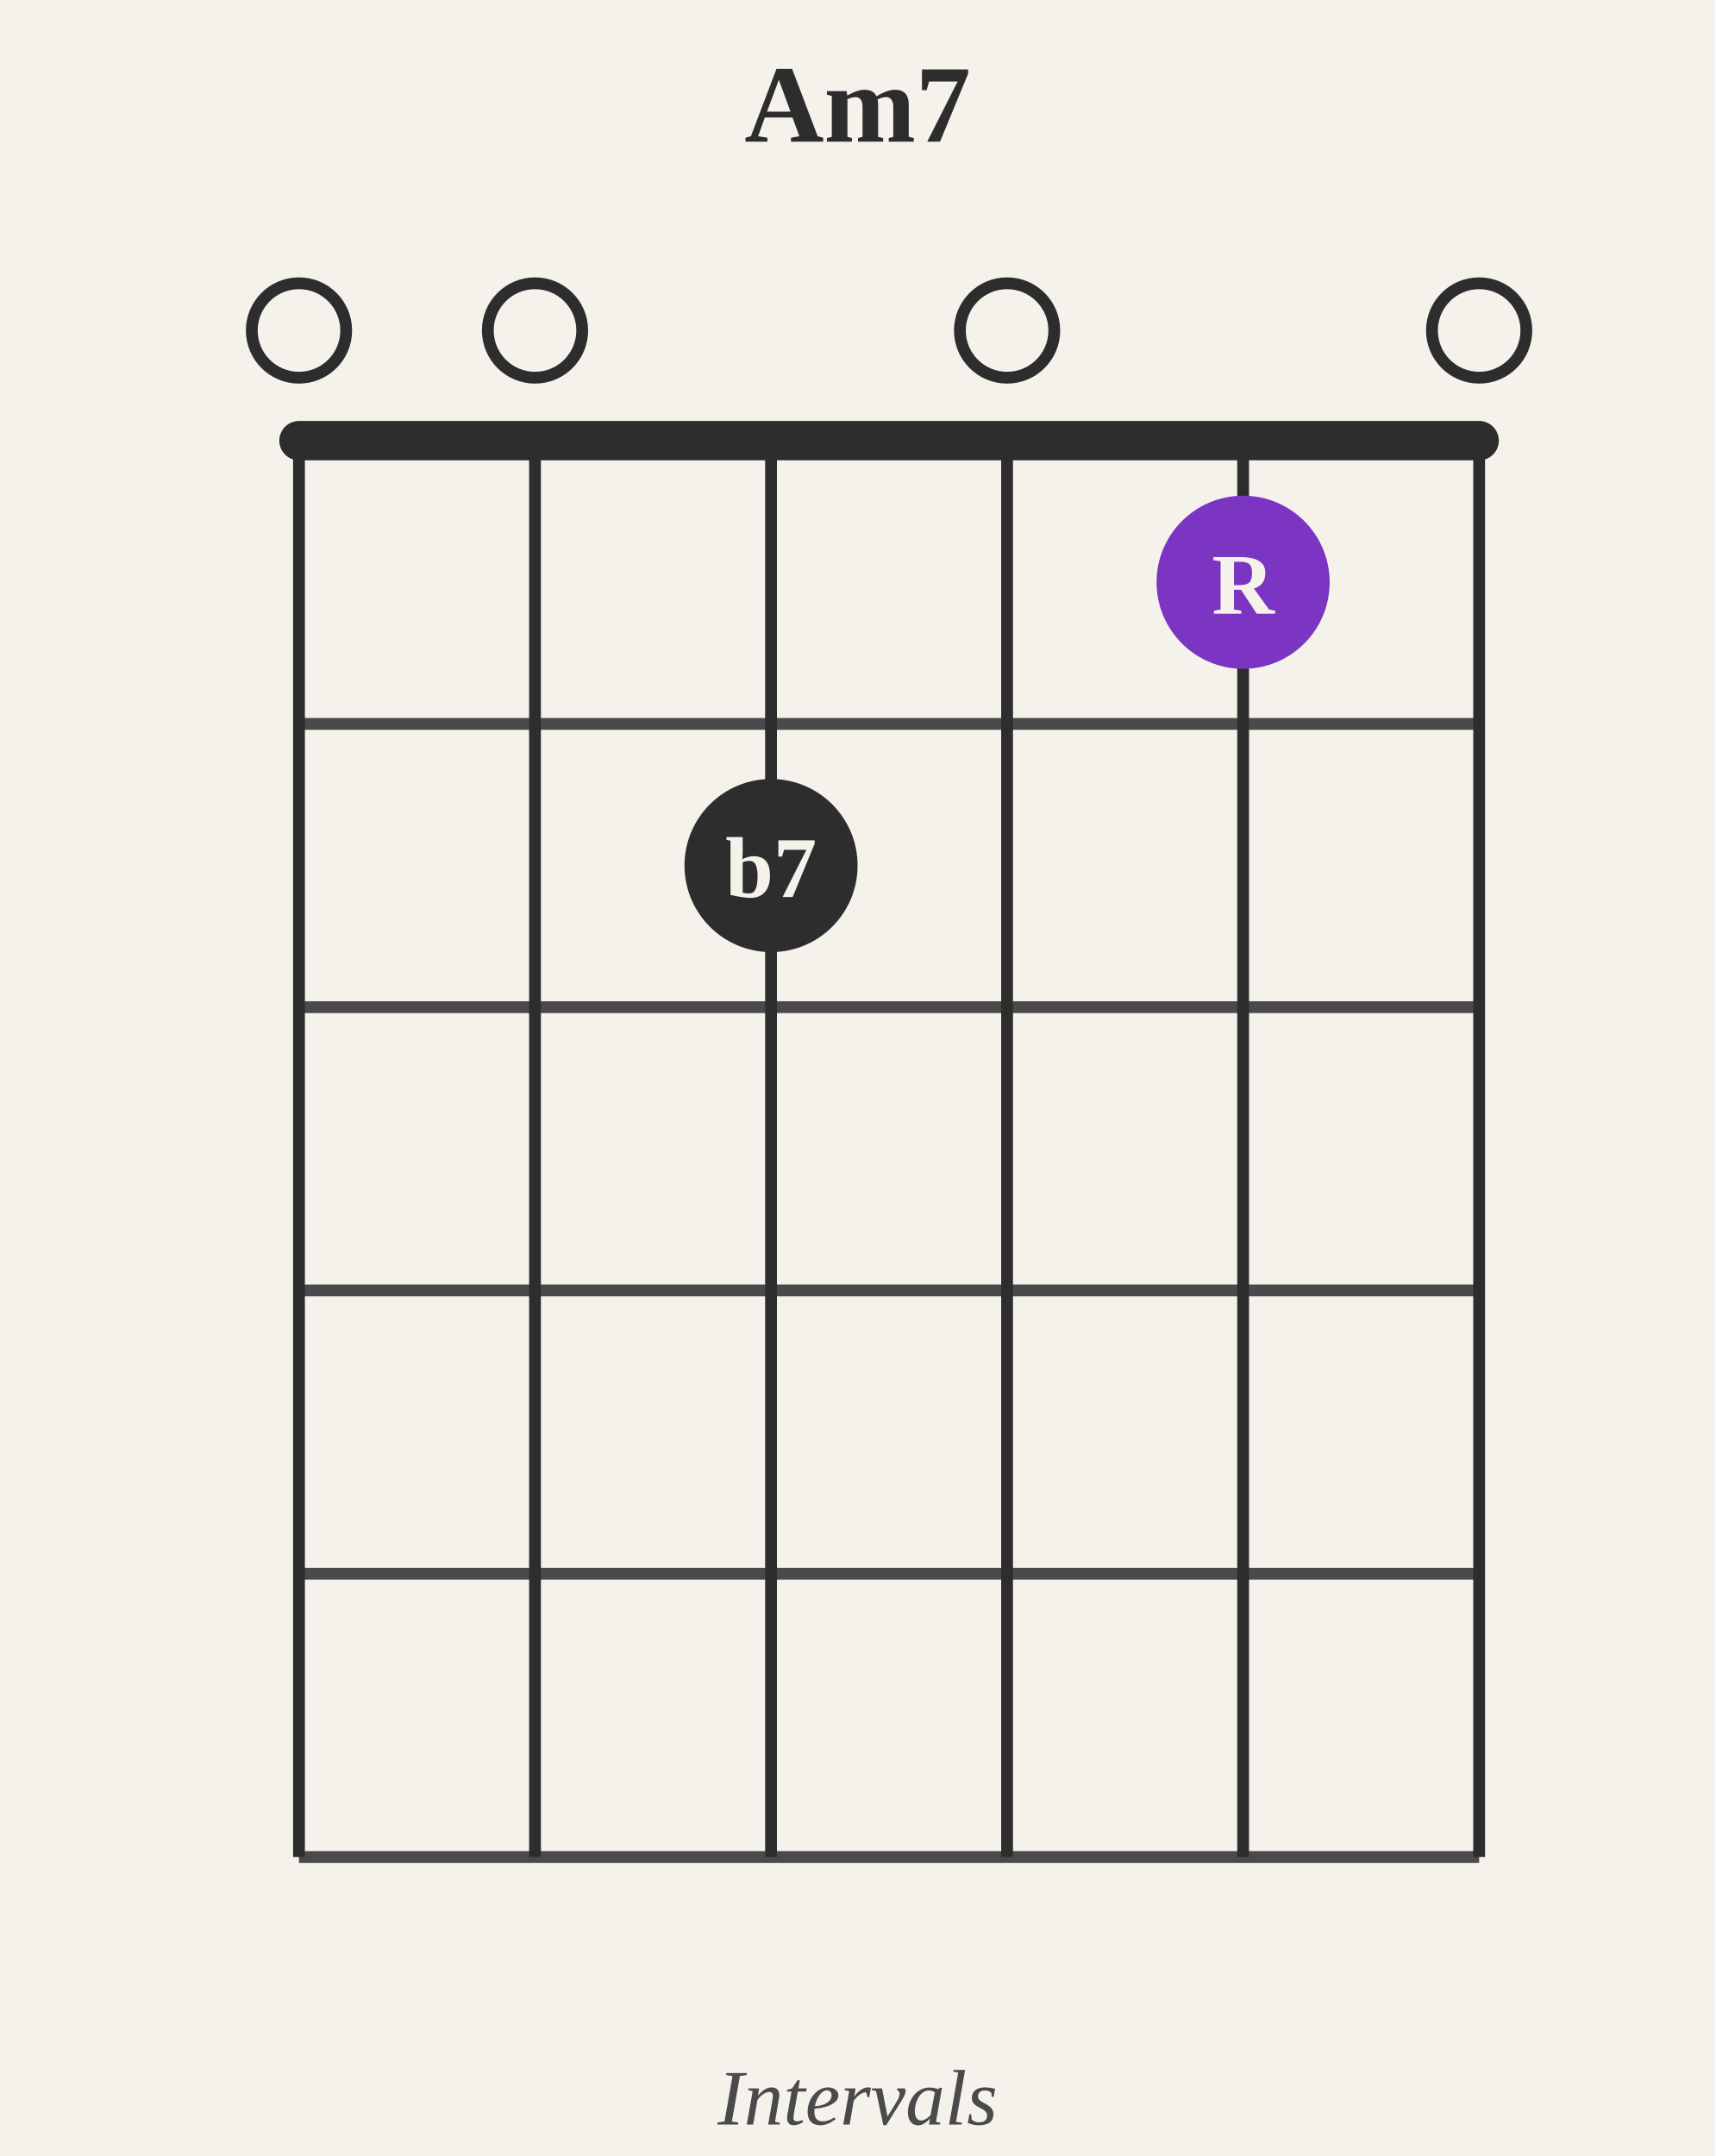
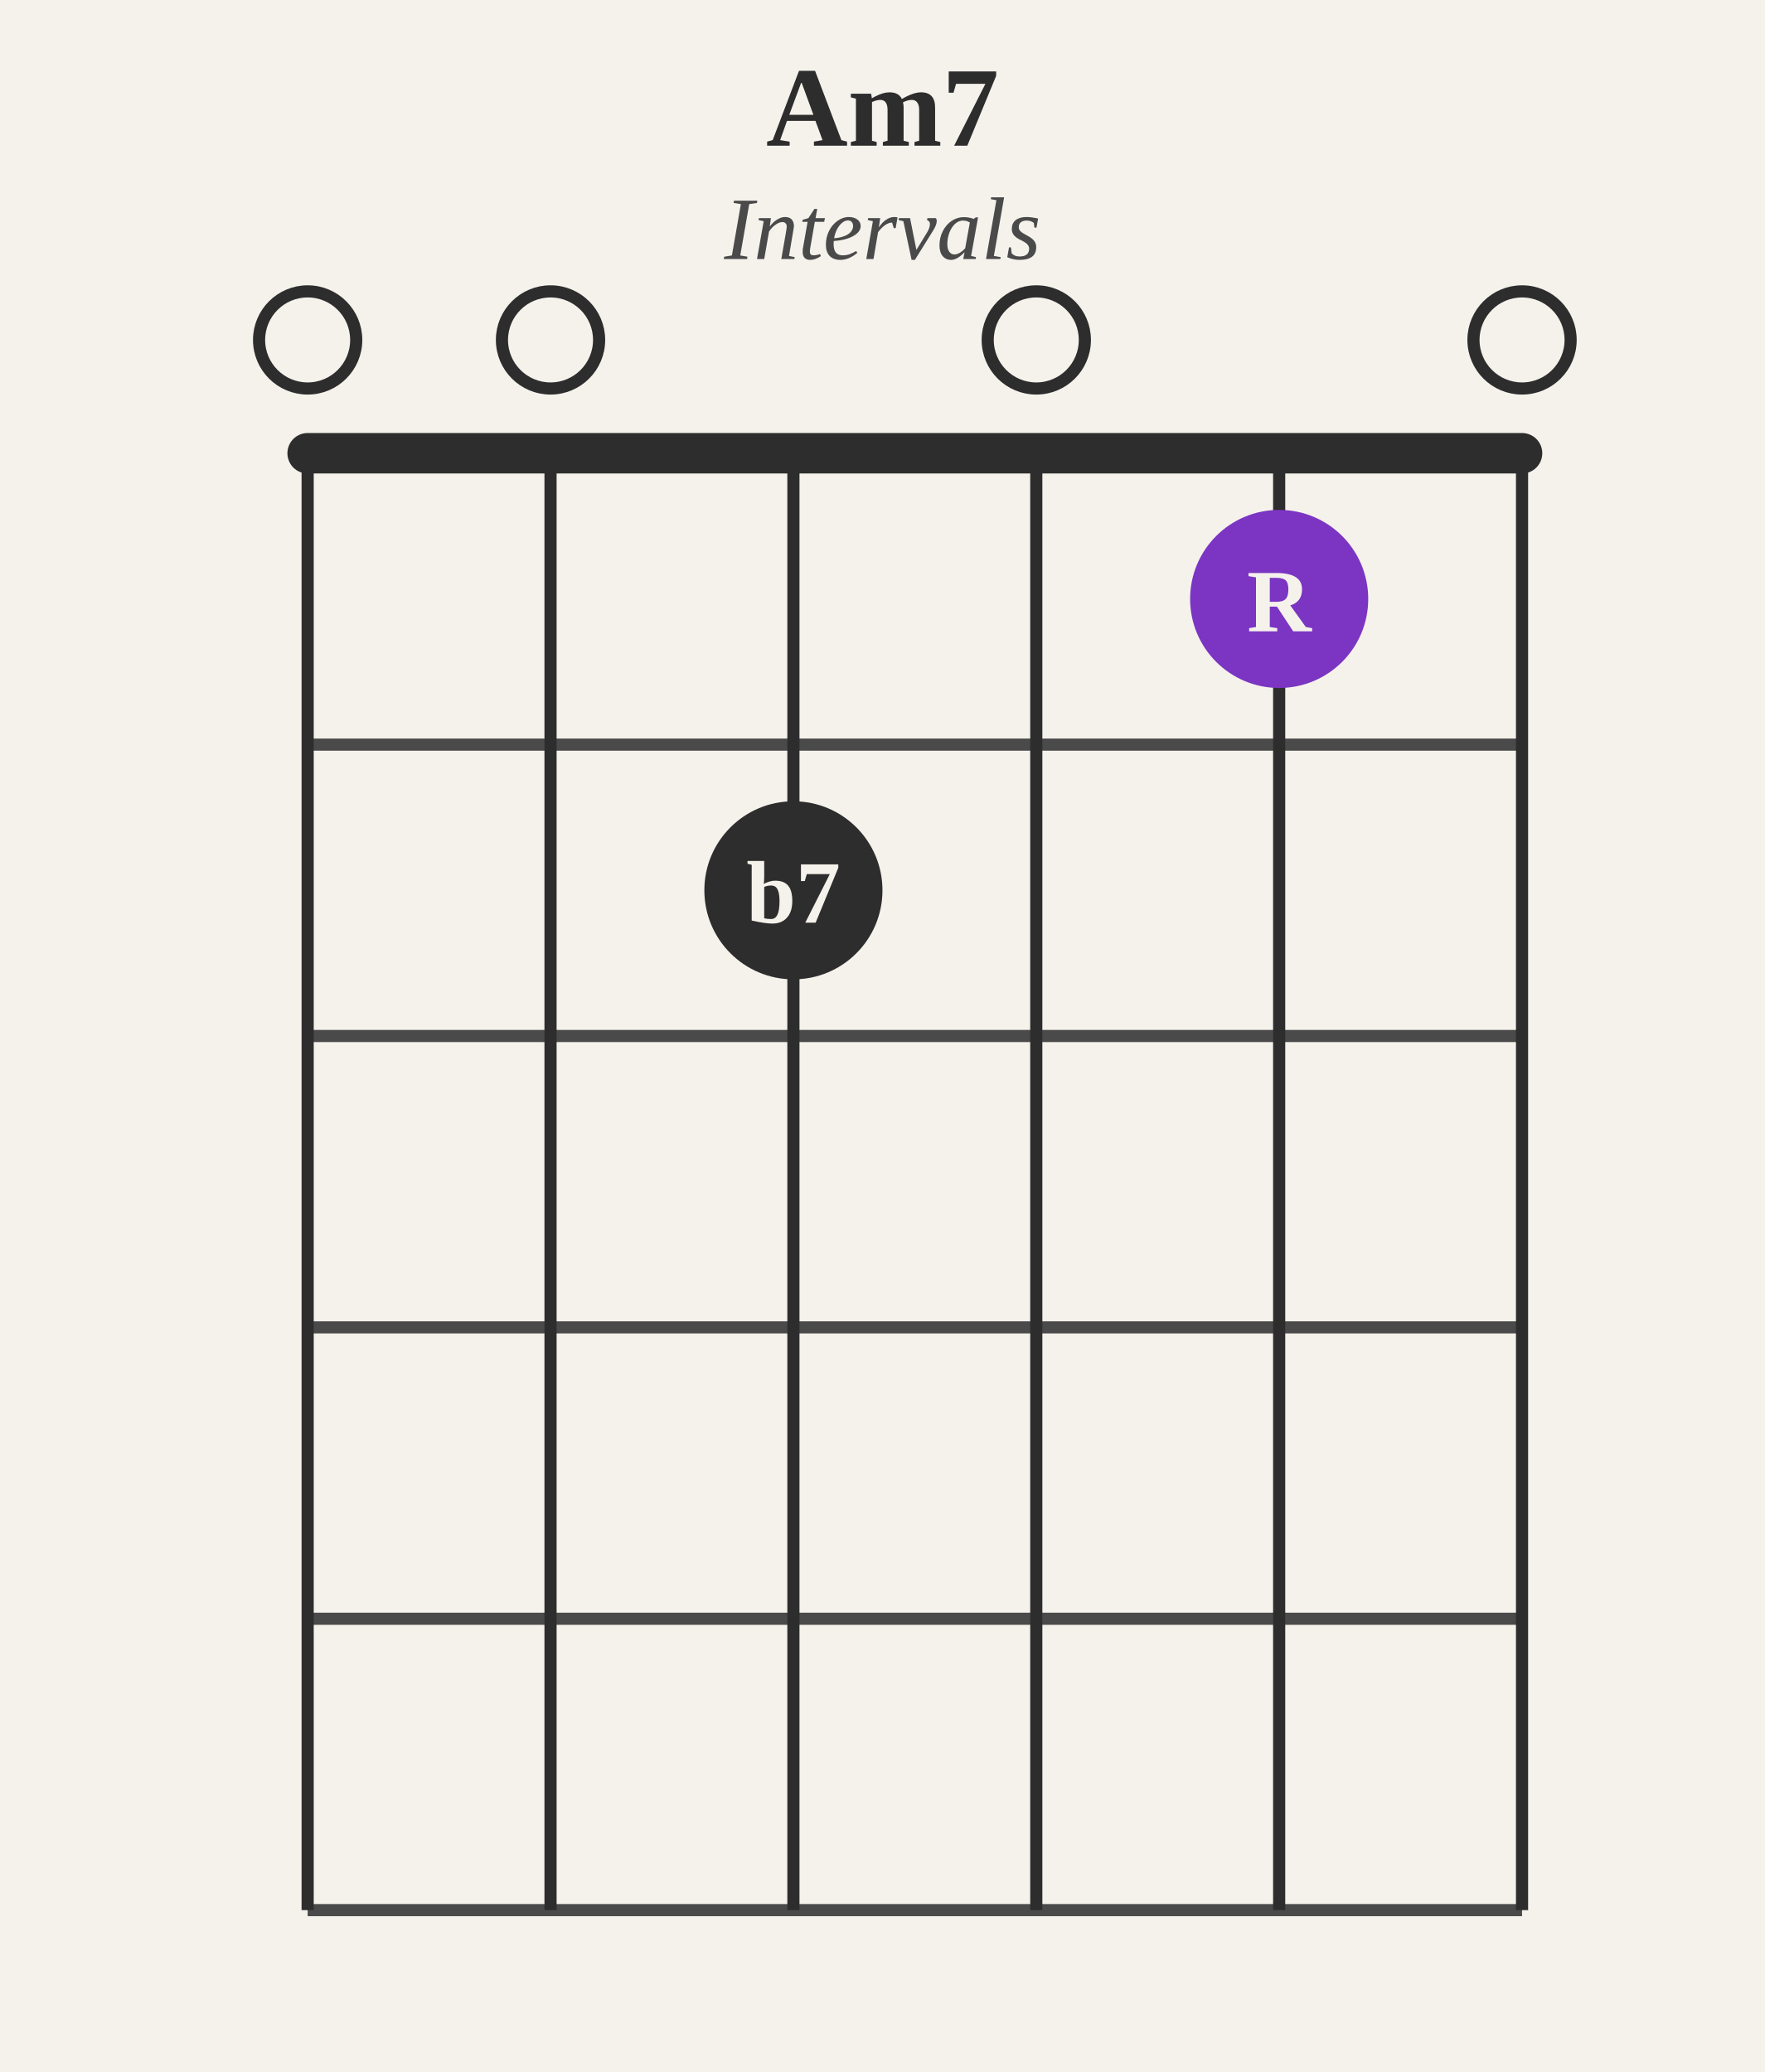
- <svg xmlns="http://www.w3.org/2000/svg" baseProfile="full" height="274" version="1.1" viewBox="0,0,218,274" width="218">
+ <svg xmlns="http://www.w3.org/2000/svg" baseProfile="full" height="256" version="1.1" viewBox="0,0,218,256" width="218">
  <defs />
-   <rect fill="#F5F2EC" height="274" width="218" x="0" y="0" />
+   <rect fill="#F5F2EC" height="256" width="218" x="0" y="0" />
  <text fill="#2D2D2D" font-family="Georgia, &quot;Times New Roman&quot;, serif" font-size="14" font-weight="bold" text-anchor="middle" x="109.0" y="18">Am7</text>
+   <text fill="#4A4A4A" font-family="Georgia, &quot;Times New Roman&quot;, serif" font-size="11" font-style="italic" text-anchor="middle" x="109.0" y="32">Intervals</text>
  <circle cx="38" cy="42" fill="none" r="6" stroke="#2D2D2D" stroke-width="1.5" />
  <circle cx="68" cy="42" fill="none" r="6" stroke="#2D2D2D" stroke-width="1.5" />
  <circle cx="128" cy="42" fill="none" r="6" stroke="#2D2D2D" stroke-width="1.5" />
  <circle cx="188" cy="42" fill="none" r="6" stroke="#2D2D2D" stroke-width="1.5" />
  <line stroke="#2D2D2D" stroke-linecap="round" stroke-width="5" x1="38" x2="188" y1="56" y2="56" />
  <line stroke="#4A4A4A" stroke-width="1.5" x1="38" x2="188" y1="92" y2="92" />
  <line stroke="#4A4A4A" stroke-width="1.5" x1="38" x2="188" y1="128" y2="128" />
  <line stroke="#4A4A4A" stroke-width="1.5" x1="38" x2="188" y1="164" y2="164" />
  <line stroke="#4A4A4A" stroke-width="1.5" x1="38" x2="188" y1="200" y2="200" />
  <line stroke="#4A4A4A" stroke-width="1.5" x1="38" x2="188" y1="236" y2="236" />
  <line stroke="#2D2D2D" stroke-width="1.5" x1="38" x2="38" y1="56" y2="236" />
  <line stroke="#2D2D2D" stroke-width="1.5" x1="68" x2="68" y1="56" y2="236" />
  <line stroke="#2D2D2D" stroke-width="1.5" x1="98" x2="98" y1="56" y2="236" />
  <line stroke="#2D2D2D" stroke-width="1.5" x1="128" x2="128" y1="56" y2="236" />
  <line stroke="#2D2D2D" stroke-width="1.5" x1="158" x2="158" y1="56" y2="236" />
  <line stroke="#2D2D2D" stroke-width="1.5" x1="188" x2="188" y1="56" y2="236" />
  <circle cx="98" cy="110.0" fill="#2D2D2D" r="11" />
  <text fill="#F5F2EC" font-family="Georgia, &quot;Times New Roman&quot;, serif" font-size="11" font-weight="bold" text-anchor="middle" x="98" y="114.0">b7</text>
  <circle cx="158" cy="74.0" fill="#7B35C2" r="11" />
  <text fill="#F5F2EC" font-family="Georgia, &quot;Times New Roman&quot;, serif" font-size="11" font-weight="bold" text-anchor="middle" x="158" y="78.0">R</text>
-   <text fill="#4A4A4A" font-family="Georgia, &quot;Times New Roman&quot;, serif" font-size="10" font-style="italic" text-anchor="middle" x="109.0" y="270">Intervals</text>
</svg>
